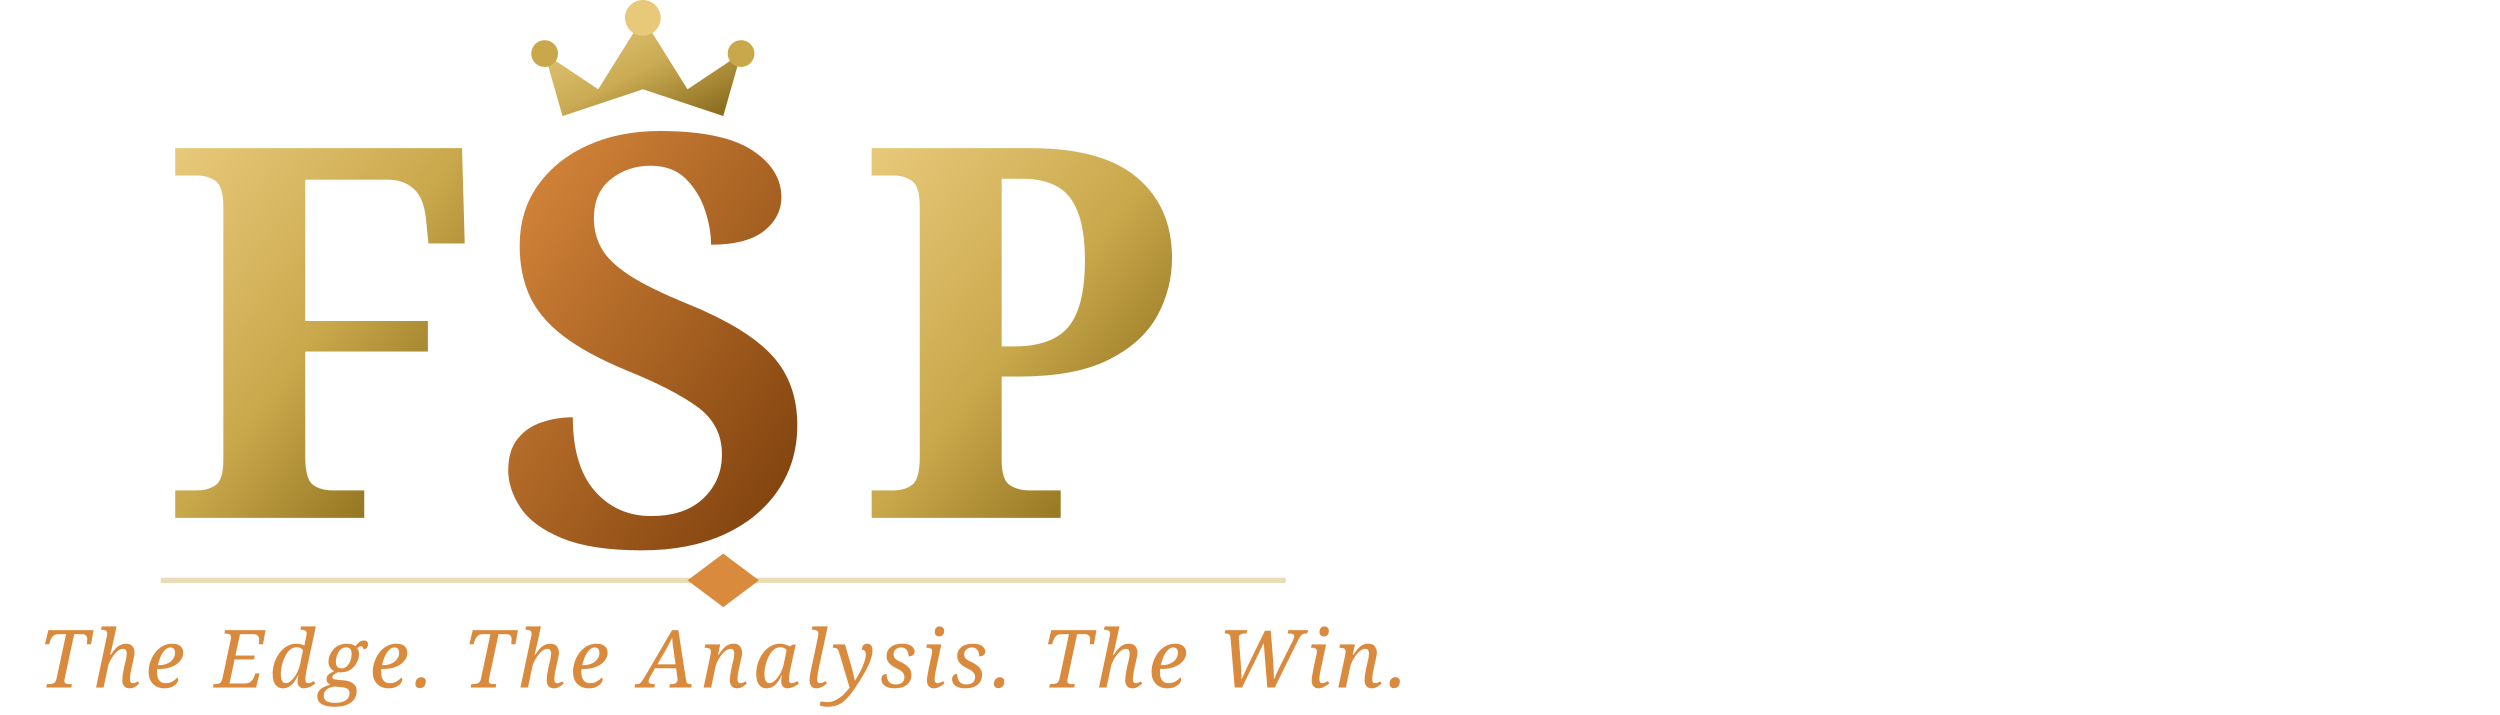
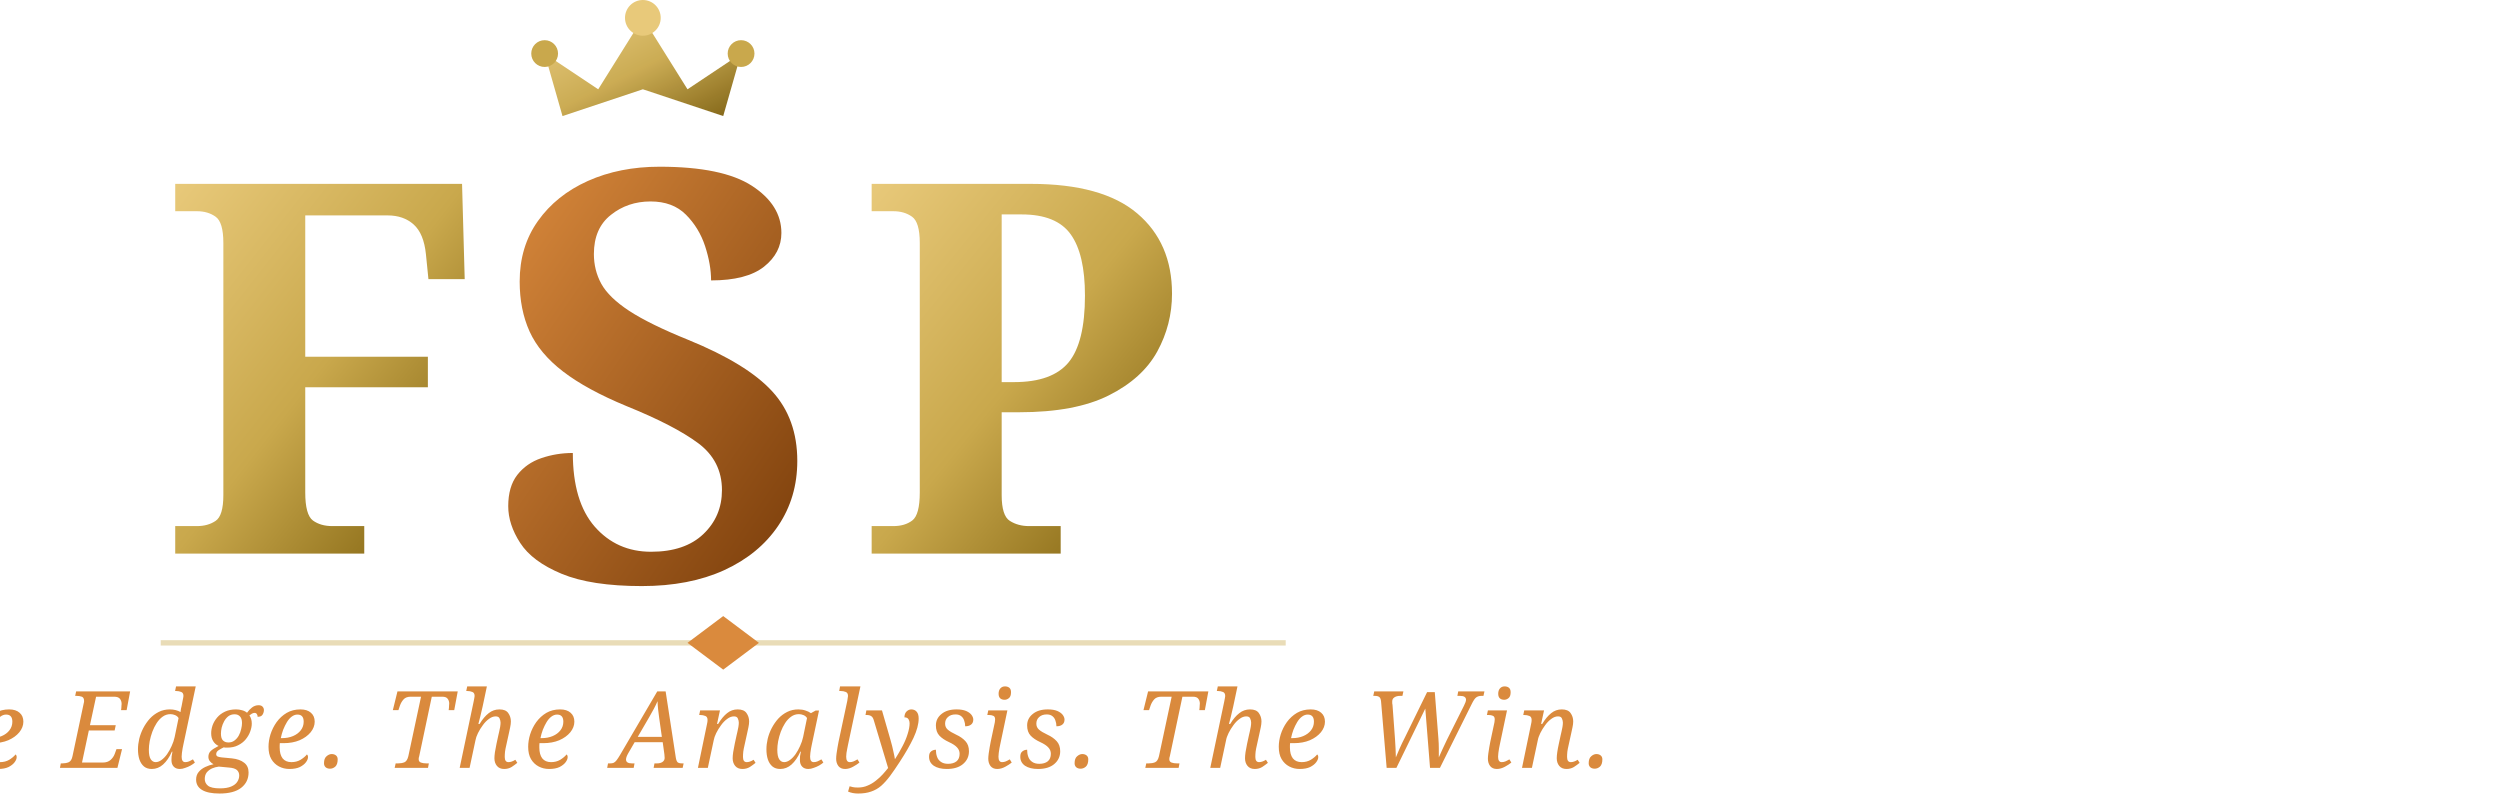
- <svg xmlns="http://www.w3.org/2000/svg" width="280" height="80" viewBox="0 0 280 80">
+ <svg xmlns="http://www.w3.org/2000/svg" width="280" height="90" viewBox="0 0 280 90">
  <defs>
    <linearGradient id="lg1" x1="0%" y1="0%" x2="100%" y2="100%">
      <stop offset="0%" stop-color="#E8C97A" />
      <stop offset="50%" stop-color="#C9A84C" />
      <stop offset="100%" stop-color="#7A5C0A" />
    </linearGradient>
    <linearGradient id="lg2" x1="0%" y1="0%" x2="100%" y2="100%">
      <stop offset="0%" stop-color="#DA8A3D" />
      <stop offset="100%" stop-color="#7A3D0A" />
    </linearGradient>
  </defs>
  <polygon points="72,2 67,10 61,6 63,13 72,10 81,13 83,6 77,10" fill="url(#lg1)" opacity="0.95" />
  <circle cx="72" cy="2" r="2" fill="#E8C97A" />
  <circle cx="61" cy="6" r="1.5" fill="#C9A84C" />
  <circle cx="83" cy="6" r="1.5" fill="#C9A84C" />
-   <text x="18" y="58" font-family="Georgia,serif" font-size="58" font-weight="700" fill="url(#lg1)">F</text>
-   <text x="55" y="61" font-family="Georgia,serif" font-size="64" font-weight="700" fill="url(#lg2)">S</text>
-   <text x="96" y="58" font-family="Georgia,serif" font-size="58" font-weight="700" fill="url(#lg1)">P</text>
-   <line x1="18" y1="65" x2="144" y2="65" stroke="#C9A84C" stroke-width="0.6" opacity="0.4" />
-   <polygon points="81,62 85,65 81,68 77,65" fill="#DA8A3D" />
-   <text x="81" y="77" font-family="Georgia,serif" font-size="9" font-style="italic" fill="#DA8A3D" text-anchor="middle" letter-spacing="0.5">The Edge. The Analysis. The Win.</text>
+   <text x="18" y="62" font-family="Georgia,serif" font-size="58" font-weight="700" fill="url(#lg1)">F</text>
+   <text x="55" y="65" font-family="Georgia,serif" font-size="64" font-weight="700" fill="url(#lg2)">S</text>
+   <text x="96" y="62" font-family="Georgia,serif" font-size="58" font-weight="700" fill="url(#lg1)">P</text>
+   <line x1="18" y1="72" x2="144" y2="72" stroke="#C9A84C" stroke-width="0.6" opacity="0.4" />
+   <polygon points="81,69 85,72 81,75 77,72" fill="#DA8A3D" />
+   <text x="81" y="86" font-family="Georgia,serif" font-size="12" font-style="italic" fill="#DA8A3D" text-anchor="middle" letter-spacing="0.5">The Edge. The Analysis. The Win.</text>
</svg>
